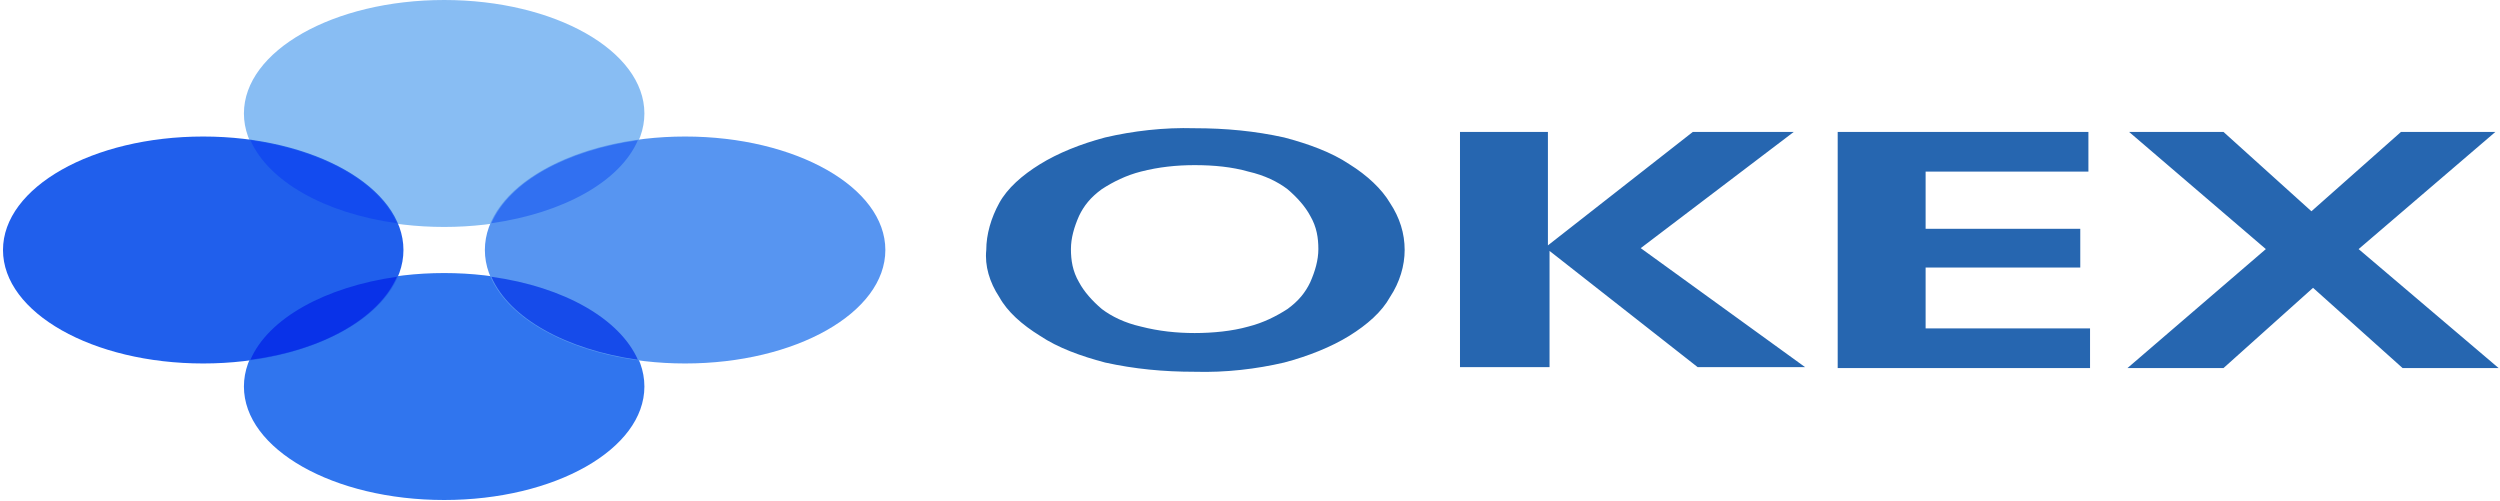
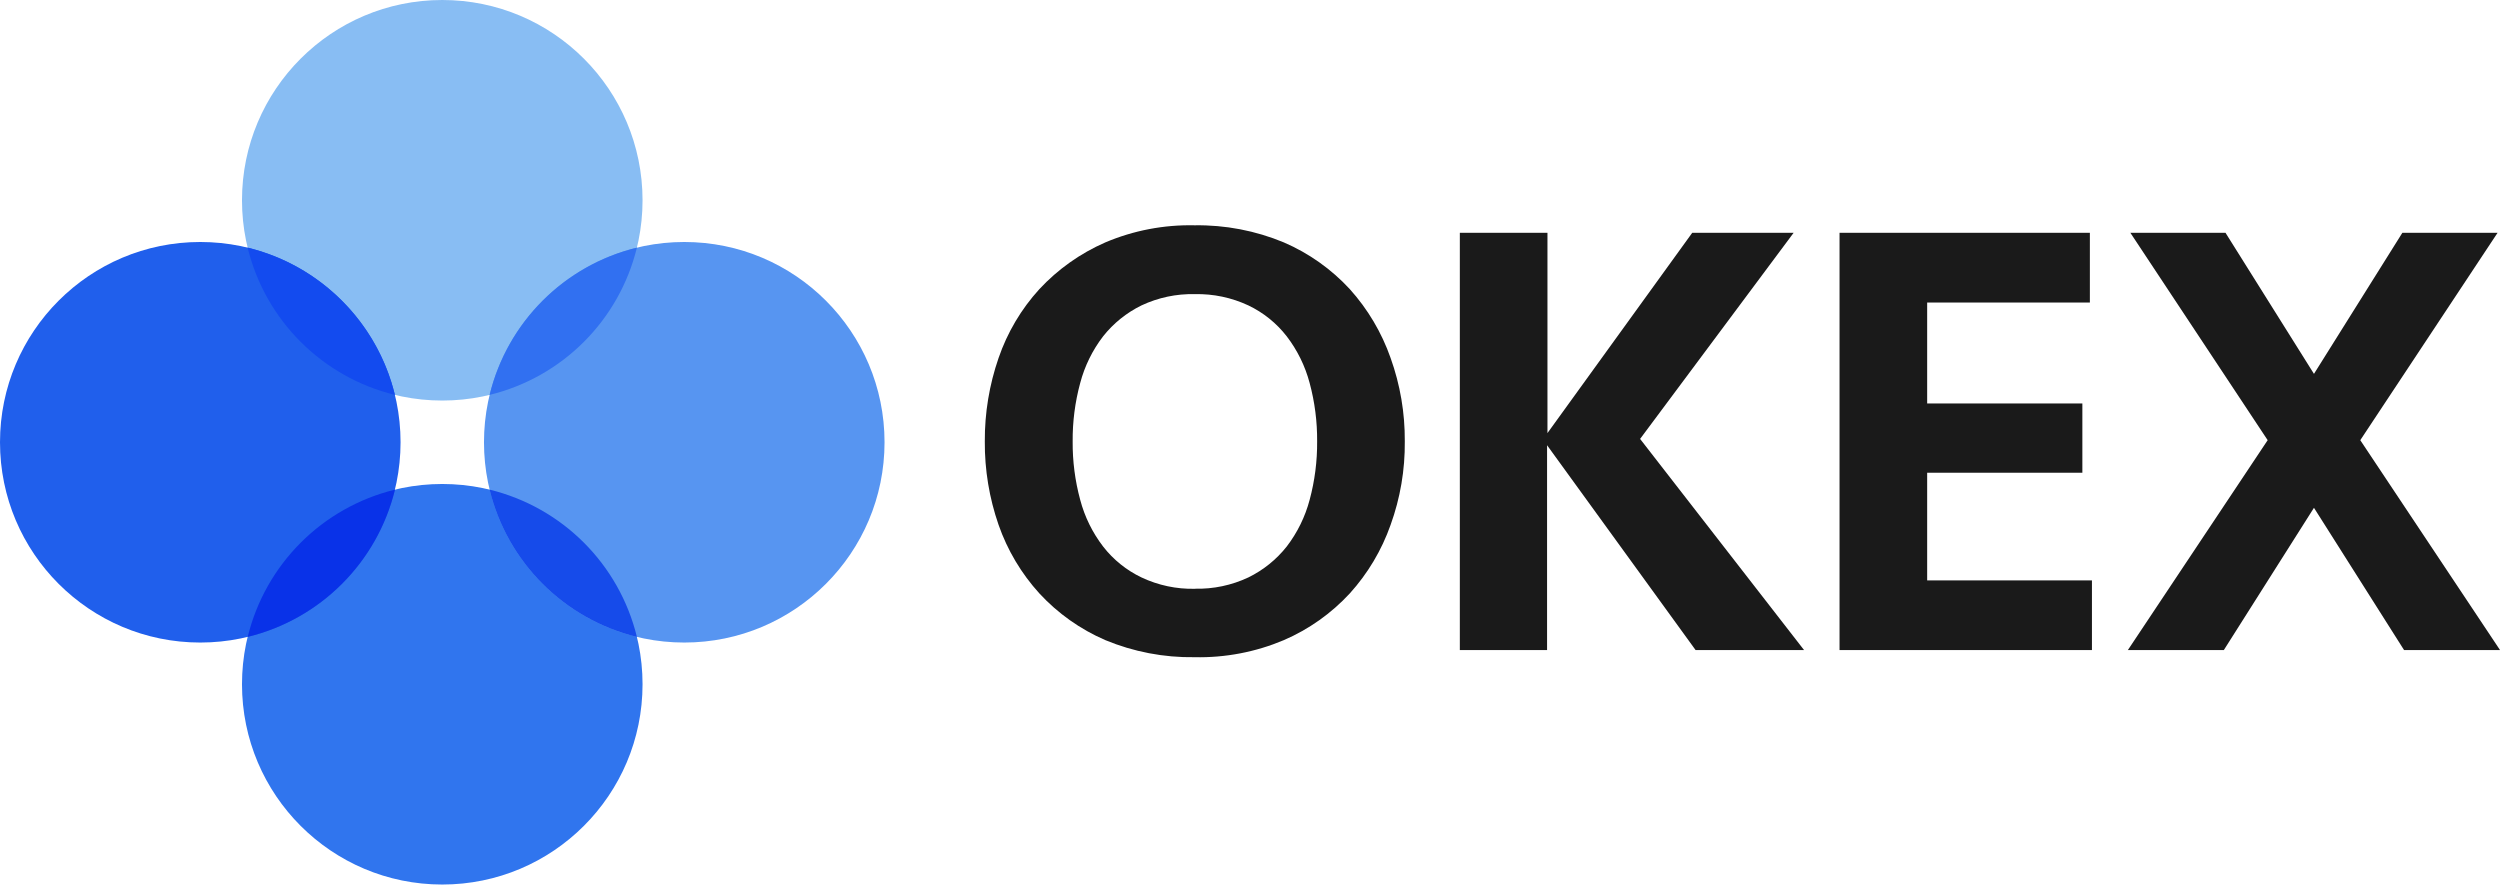
- <svg xmlns="http://www.w3.org/2000/svg" width="300" height="60" viewBox="0 0 300 60" version="1.1">
-   <g id="surface1">
-     <path style=" stroke:none;fill-rule:nonzero;fill:rgb(14.902%,40%,69.02%);fill-opacity:1;" d="M 168.559 30 C 168.559 31.883 167.973 33.875 166.801 35.645 C 165.824 37.418 164.066 38.965 161.918 40.297 C 159.77 41.625 157.031 42.73 154.102 43.504 C 150.781 44.281 147.07 44.723 143.359 44.613 C 139.645 44.613 136.129 44.281 132.613 43.504 C 129.684 42.73 126.949 41.734 124.801 40.297 C 122.648 38.965 120.891 37.418 119.914 35.645 C 118.742 33.875 118.156 31.883 118.352 30 C 118.352 28.117 118.938 26.125 119.914 24.355 C 120.891 22.582 122.648 21.035 124.801 19.703 C 126.949 18.375 129.684 17.27 132.613 16.496 C 135.934 15.719 139.645 15.277 143.359 15.387 C 147.07 15.387 150.586 15.719 154.102 16.496 C 157.031 17.27 159.77 18.266 161.918 19.703 C 164.066 21.035 165.824 22.695 166.801 24.355 C 167.973 26.125 168.559 28.008 168.559 30 Z M 143.359 39.965 C 145.508 39.965 147.852 39.742 149.805 39.188 C 151.562 38.746 153.125 37.969 154.492 37.086 C 155.859 36.09 156.641 35.094 157.227 33.875 C 157.812 32.547 158.203 31.219 158.203 29.891 C 158.203 28.562 158.008 27.234 157.227 25.902 C 156.641 24.797 155.664 23.691 154.492 22.695 C 153.32 21.809 151.758 21.035 149.805 20.59 C 147.852 20.035 145.703 19.816 143.359 19.816 C 141.211 19.816 139.059 20.035 136.91 20.59 C 135.152 21.035 133.59 21.809 132.223 22.695 C 130.855 23.691 130.074 24.688 129.488 25.902 C 128.902 27.234 128.512 28.562 128.512 29.891 C 128.512 31.219 128.707 32.547 129.488 33.875 C 130.074 34.98 131.051 36.09 132.223 37.086 C 133.395 37.969 134.957 38.746 136.91 39.188 C 139.059 39.742 141.211 39.965 143.359 39.965 Z M 175.199 44.059 L 175.199 15.832 L 185.75 15.832 L 185.75 29.445 L 203.137 15.832 L 215.25 15.832 L 196.887 29.777 L 216.617 44.059 L 203.723 44.059 L 185.945 30.109 L 185.945 44.059 Z M 220.523 15.832 L 250.609 15.832 L 250.609 20.59 L 231.074 20.59 L 231.074 27.453 L 249.633 27.453 L 249.633 32.102 L 231.074 32.102 L 231.074 39.41 L 250.805 39.41 L 250.805 44.168 L 220.523 44.168 Z M 288.117 15.832 L 299.445 15.832 L 283.035 29.891 L 299.836 44.168 L 288.312 44.168 L 277.566 34.539 L 266.82 44.168 L 255.297 44.168 L 271.902 29.891 L 255.492 15.832 L 266.82 15.832 L 277.371 25.352 Z M 288.117 15.832 " />
-     <path style=" stroke:none;fill-rule:nonzero;fill:rgb(53.333%,74.118%,95.294%);fill-opacity:1;" d="M 77.328 13.617 C 77.328 21.137 66.57 27.234 53.301 27.234 C 40.027 27.234 29.27 21.137 29.27 13.617 C 29.27 6.098 40.027 0 53.301 0 C 66.57 0 77.328 6.098 77.328 13.617 Z M 77.328 13.617 " />
-     <path style=" stroke:none;fill-rule:nonzero;fill:rgb(18.824%,45.882%,93.333%);fill-opacity:1;" d="M 77.328 46.383 C 77.328 53.902 66.57 60 53.301 60 C 40.027 60 29.27 53.902 29.27 46.383 C 29.27 38.863 40.027 32.766 53.301 32.766 C 66.57 32.766 77.328 38.863 77.328 46.383 Z M 77.328 46.383 " />
-     <path style=" stroke:none;fill-rule:nonzero;fill:rgb(34.118%,58.431%,94.51%);fill-opacity:1;" d="M 106.242 30 C 106.242 37.52 95.484 43.617 82.211 43.617 C 68.941 43.617 58.184 37.52 58.184 30 C 58.184 22.48 68.941 16.383 82.211 16.383 C 95.484 16.383 106.242 22.48 106.242 30 Z M 106.242 30 " />
-     <path style=" stroke:none;fill-rule:nonzero;fill:rgb(12.549%,37.255%,92.549%);fill-opacity:1;" d="M 48.414 30 C 48.414 37.52 37.656 43.617 24.387 43.617 C 11.117 43.617 0.359 37.52 0.359 30 C 0.359 22.48 11.117 16.383 24.387 16.383 C 37.656 16.383 48.414 22.48 48.414 30 Z M 48.414 30 " />
-     <path style=" stroke:none;fill-rule:evenodd;fill:rgb(7.451%,29.412%,93.725%);fill-opacity:1;" d="M 47.633 26.789 C 38.844 25.57 32.199 21.699 30.051 16.828 C 38.648 18.043 45.484 21.809 47.633 26.789 Z M 47.633 26.789 " />
-     <path style=" stroke:none;fill-rule:evenodd;fill:rgb(3.529%,19.608%,90.98%);fill-opacity:1;" d="M 30.051 43.172 C 32.199 38.191 39.039 34.43 47.633 33.211 C 45.484 38.191 38.648 42.066 30.051 43.172 Z M 30.051 43.172 " />
-     <path style=" stroke:none;fill-rule:evenodd;fill:rgb(8.627%,29.412%,91.765%);fill-opacity:1;" d="M 58.965 33.211 C 67.754 34.43 74.398 38.301 76.547 43.172 C 67.949 41.957 61.113 38.191 58.965 33.211 Z M 58.965 33.211 " />
-     <path style=" stroke:none;fill-rule:evenodd;fill:rgb(19.216%,43.922%,94.51%);fill-opacity:1;" d="M 76.547 16.828 C 74.398 21.809 67.559 25.57 58.965 26.789 C 61.113 21.809 67.949 18.043 76.547 16.828 Z M 76.547 16.828 " />
+ <svg xmlns="http://www.w3.org/2000/svg" id="Group_141" data-name="Group 141" width="153.238" height="54.217" viewBox="0 0 153.238 54.217">
+   <g id="OKEx-logo">
+     <path id="Text" d="M-101.982,424.767a14.626,14.626,0,0,1-.87,5.115,12.407,12.407,0,0,1-2.5,4.2,11.96,11.96,0,0,1-4.042,2.864,13.313,13.313,0,0,1-5.474,1.047,13.74,13.74,0,0,1-5.471-1.047,11.96,11.96,0,0,1-4.042-2.864,12.243,12.243,0,0,1-2.5-4.2,15.282,15.282,0,0,1-.844-5.115,15.391,15.391,0,0,1,.844-5.115,12.087,12.087,0,0,1,2.5-4.219,12.184,12.184,0,0,1,4.042-2.864,13.27,13.27,0,0,1,5.471-1.049,13.7,13.7,0,0,1,5.474,1.049,11.928,11.928,0,0,1,4.042,2.864,12.489,12.489,0,0,1,2.5,4.219A14.833,14.833,0,0,1-101.982,424.767Zm-12.865,9.028a7.28,7.28,0,0,0,3.274-.69,6.828,6.828,0,0,0,2.353-1.894,8.122,8.122,0,0,0,1.406-2.864,13.374,13.374,0,0,0,.459-3.58,13.373,13.373,0,0,0-.459-3.58,8.122,8.122,0,0,0-1.406-2.864,6.546,6.546,0,0,0-2.353-1.894,7.357,7.357,0,0,0-3.274-.69,7.277,7.277,0,0,0-3.272.69,6.827,6.827,0,0,0-2.353,1.894,8.083,8.083,0,0,0-1.406,2.864,13.279,13.279,0,0,0-.462,3.58,13.28,13.28,0,0,0,.462,3.58,8.083,8.083,0,0,0,1.406,2.864,6.545,6.545,0,0,0,2.353,1.894A7.277,7.277,0,0,0-114.846,433.8Zm16.239,3.76V411.979h5.371v12.277l8.874-12.277h6.215l-9.411,12.634,10.05,12.942h-6.649L-93.261,425v12.557Zm23.248-25.575H-59.99v4.273h-9.973v6.187h9.513v4.245h-9.513v6.6h10.1v4.27H-75.334V411.979Zm34.524,0H-35l-8.415,12.711,8.566,12.865h-5.882l-5.523-8.72-5.525,8.72h-5.882l8.569-12.865-8.415-12.711h5.831l5.422,8.646Z" transform="translate(188.089 -397.71)" fill="#1a1a1a" />
+     <g id="Path-raw">
+       <circle id="Oval" cx="12.276" cy="12.276" r="12.276" transform="translate(14.833)" fill="#88bdf3" />
+       <circle id="Oval-Copy" cx="12.276" cy="12.276" r="12.276" transform="translate(14.833 29.666)" fill="#3075ee" />
+       <circle id="Oval-Copy-2" cx="12.276" cy="12.276" r="12.276" transform="translate(29.666 14.833)" fill="#5795f1" />
+       <circle id="Oval-Copy-3" cx="12.276" cy="12.276" r="12.276" transform="translate(0 14.833)" fill="#205fec" />
+       <path id="Combined-Shape" d="M-138.077,421.133a12.3,12.3,0,0,1-9.028-9.026A12.292,12.292,0,0,1-138.077,421.133Z" transform="translate(162.283 -396.928)" fill="#134bef" fill-rule="evenodd" />
+       <path id="Combined-Shape-2" data-name="Combined-Shape" d="M-147.1,427.493a12.3,12.3,0,0,1,9.028-9.026A12.292,12.292,0,0,1-147.1,427.493Z" transform="translate(162.283 -388.455)" fill="#0932e8" fill-rule="evenodd" />
+       <path id="Combined-Shape-3" data-name="Combined-Shape" d="M-140.745,418.467a12.291,12.291,0,0,1,9.028,9.026A12.3,12.3,0,0,1-140.745,418.467Z" transform="translate(170.756 -388.455)" fill="#164bea" fill-rule="evenodd" />
+       <path id="Combined-Shape-4" data-name="Combined-Shape" d="M-131.717,412.107a12.292,12.292,0,0,1-9.028,9.026A12.3,12.3,0,0,1-131.717,412.107Z" transform="translate(170.756 -396.928)" fill="#3170f1" fill-rule="evenodd" />
+     </g>
  </g>
</svg>
